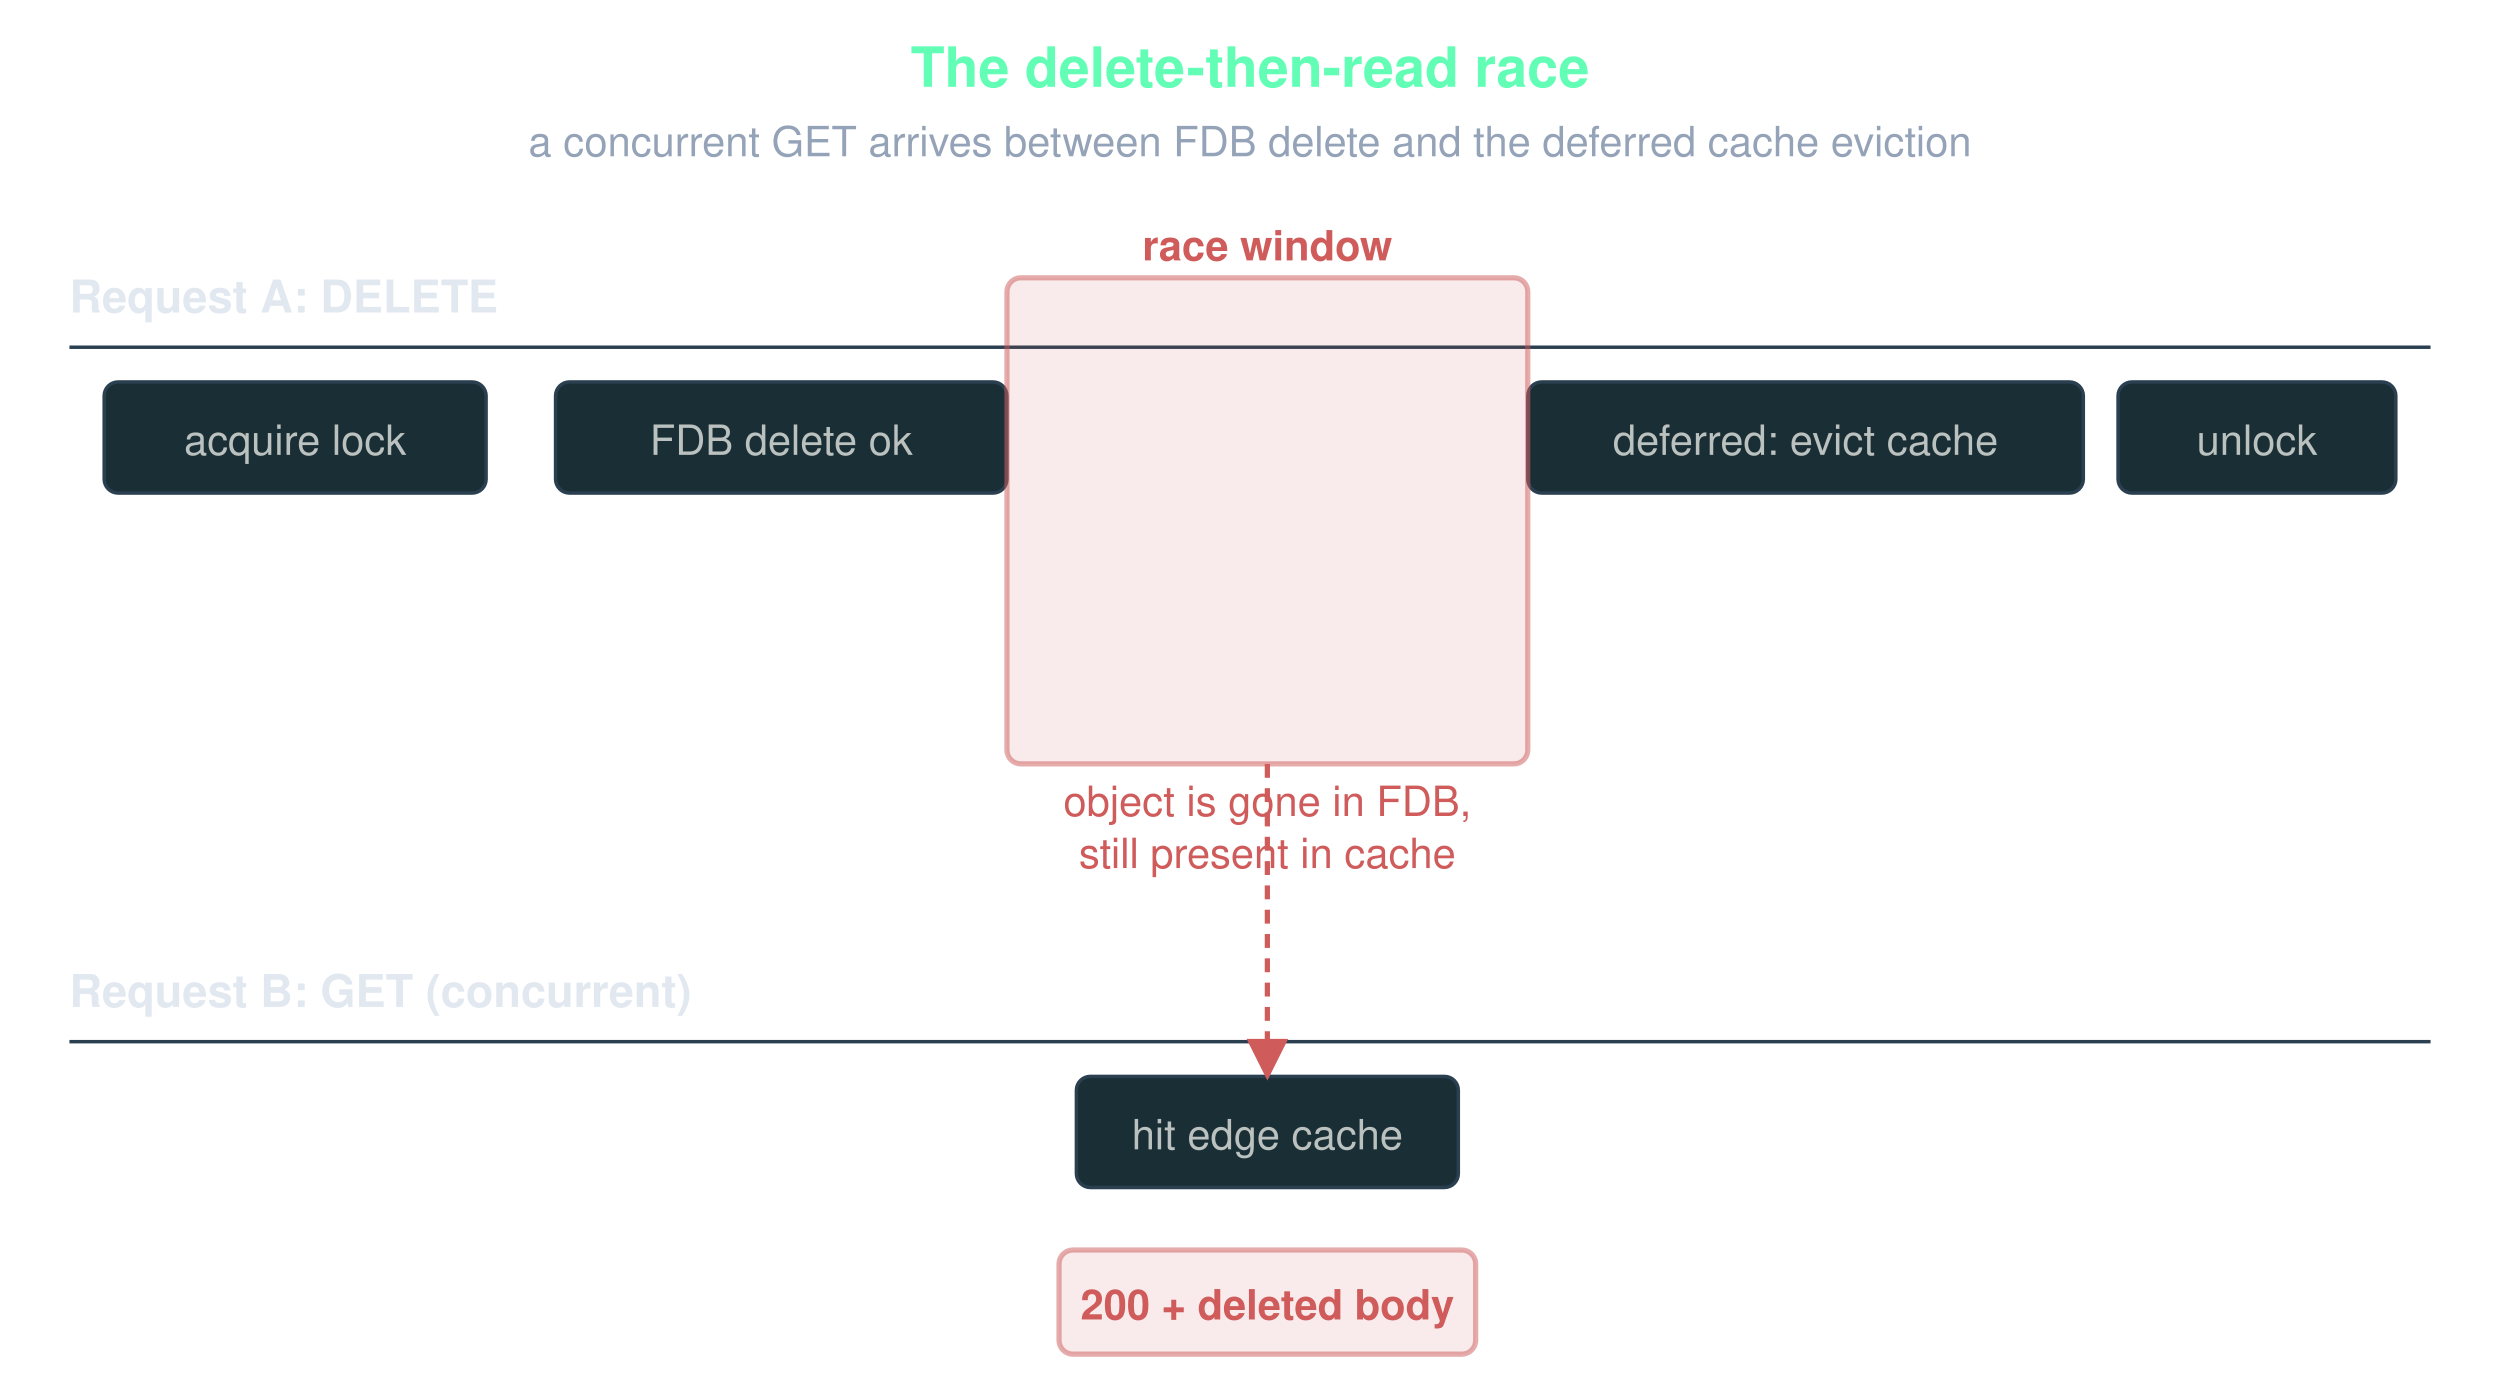
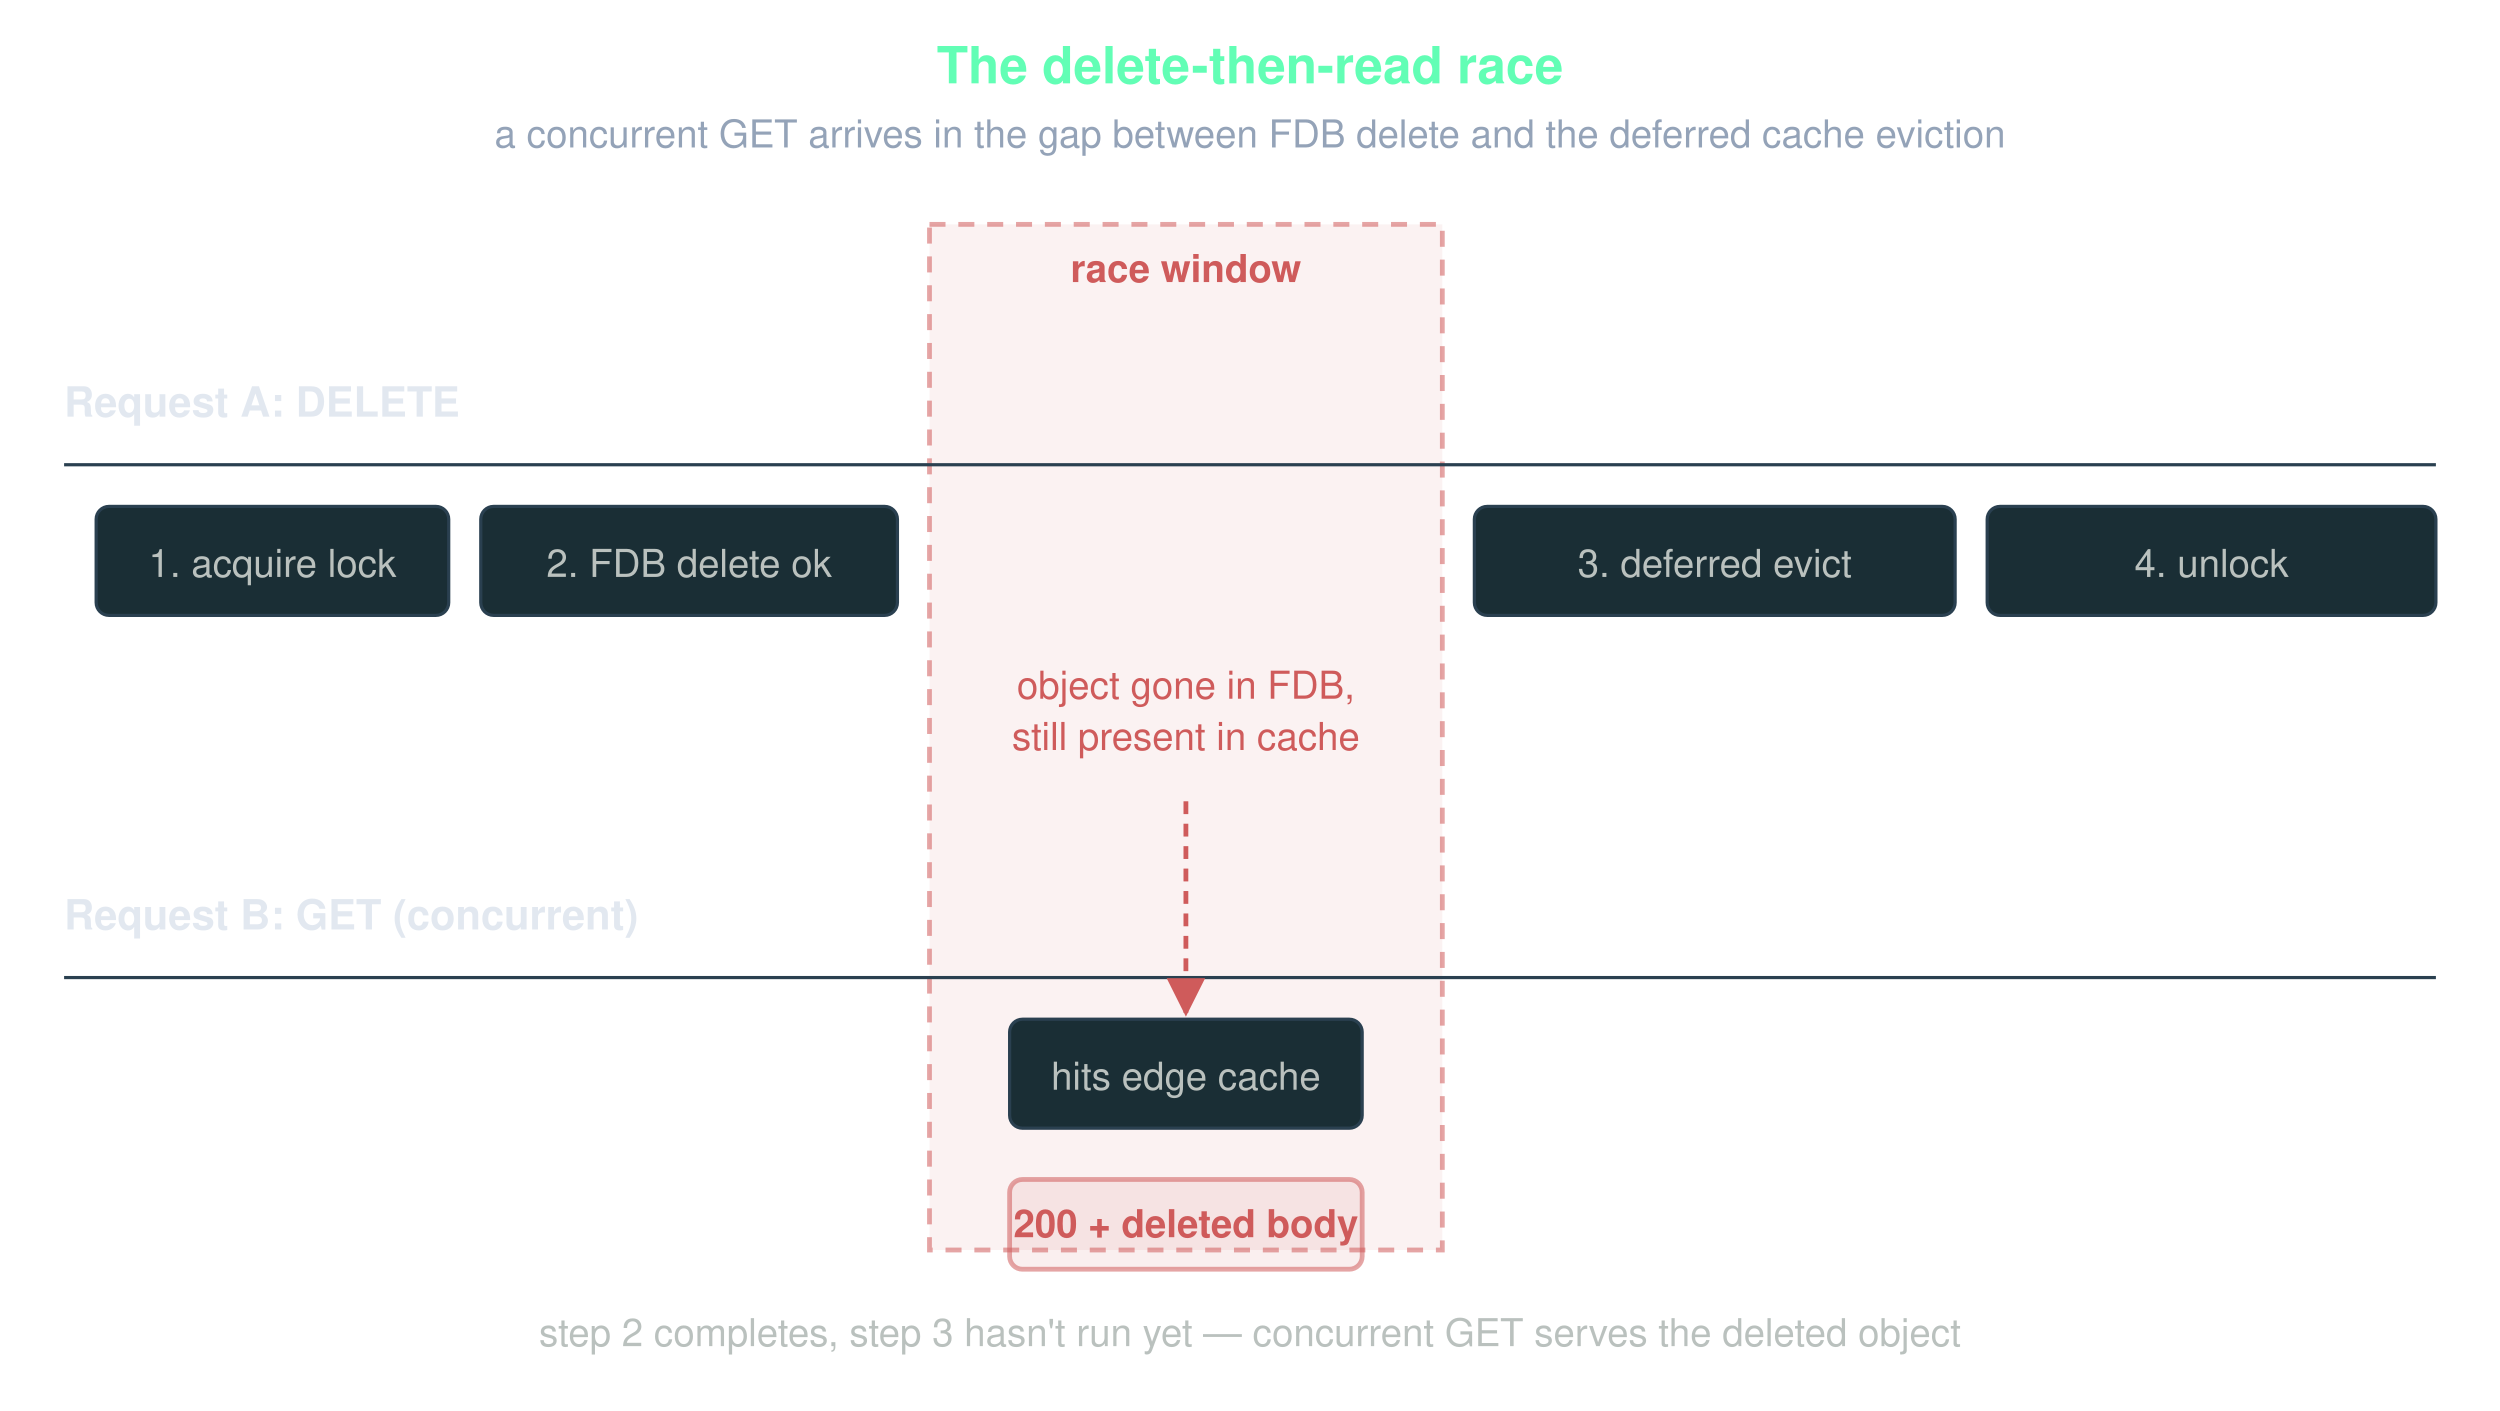
- <svg xmlns="http://www.w3.org/2000/svg" viewBox="0 0 720 400" width="720" height="400" style="background: transparent">
+ <svg xmlns="http://www.w3.org/2000/svg" viewBox="0 0 780 440" width="780" height="440" style="background: transparent">
  <style>
    text {
      font-family: "Hanken Grotesk", system-ui, -apple-system, "Segoe UI",
        Helvetica, Arial, sans-serif;
    }
    .title { font-size: 16px; fill: #62feb5; font-weight: 600; }
    .sub { font-size: 12px; fill: #94a3b8; }
    .label { font-size: 13px; fill: #e2e8f0; font-weight: 600; }
    .small { font-size: 12px; fill: #bac1be; }
    .step { rx: 4; ry: 4; fill: #1a2e35; stroke: #2a4050; stroke-width: 1; }
-     .danger { rx: 4; ry: 4; fill: rgba(207, 91, 91, 0.12); stroke: rgba(207, 91, 91, 0.5); stroke-width: 1.5; }
+     .windowFill { fill: rgba(207, 91, 91, 0.08); stroke: rgba(207, 91, 91, 0.55); stroke-width: 1.5; stroke-dasharray: 5 4; }
+     .result { rx: 4; ry: 4; fill: rgba(207, 91, 91, 0.10); stroke: rgba(207, 91, 91, 0.55); stroke-width: 1.5; }
    .coral { fill: #cf5b5b; }
  </style>
-   <text x="360" y="25" text-anchor="middle" class="title">The delete-then-read race</text>
-   <text x="360" y="45" text-anchor="middle" class="sub">a concurrent GET arrives between FDB delete and the deferred cache eviction</text>
-   <text x="20" y="90" class="label">Request A: DELETE</text>
-   <line x1="20" y1="100" x2="700" y2="100" stroke="#2a4050" stroke-width="1" />
-   <rect x="30" y="110" width="110" height="32" class="step" />
-   <text x="85" y="131" text-anchor="middle" class="small">acquire lock</text>
-   <rect x="160" y="110" width="130" height="32" class="step" />
-   <text x="225" y="131" text-anchor="middle" class="small">FDB delete ok</text>
-   <rect x="440" y="110" width="160" height="32" class="step" />
-   <text x="520" y="131" text-anchor="middle" class="small">deferred: evict cache</text>
-   <rect x="610" y="110" width="80" height="32" class="step" />
-   <text x="650" y="131" text-anchor="middle" class="small">unlock</text>
-   <rect x="290" y="80" width="150" height="140" class="danger" />
-   <text x="365" y="75" text-anchor="middle" class="small coral" font-weight="600">race window</text>
-   <text x="365" y="235" text-anchor="middle" class="small coral">object is gone in FDB,</text>
-   <text x="365" y="250" text-anchor="middle" class="small coral">still present in cache</text>
-   <text x="20" y="290" class="label">Request B: GET (concurrent)</text>
-   <line x1="20" y1="300" x2="700" y2="300" stroke="#2a4050" stroke-width="1" />
-   <rect x="310" y="310" width="110" height="32" class="step" />
-   <text x="365" y="331" text-anchor="middle" class="small">hit edge cache</text>
  <defs>
-     <marker id="arr2" viewBox="0 0 10 10" refX="9" refY="5" markerWidth="8" markerHeight="8" orient="auto-start-reverse">
+     <marker id="arrCoral" viewBox="0 0 10 10" refX="9" refY="5" markerWidth="8" markerHeight="8" orient="auto">
      <path d="M0,0 L10,5 L0,10 Z" fill="#cf5b5b" />
    </marker>
  </defs>
-   <line x1="365" y1="220" x2="365" y2="310" stroke="#cf5b5b" stroke-width="1.5" stroke-dasharray="4 3" marker-end="url(#arr2)" />
-   <rect x="305" y="360" width="120" height="30" class="danger" />
-   <text x="365" y="380" text-anchor="middle" class="small coral" font-weight="600">
-     200 + deleted body
-   </text>
+   <text x="390" y="26" text-anchor="middle" class="title">The delete-then-read race</text>
+   <text x="390" y="46" text-anchor="middle" class="sub">a concurrent GET arrives in the gap between FDB delete and the deferred cache eviction</text>
+   <rect x="290" y="70" width="160" height="320" class="windowFill" />
+   <text x="370" y="88" text-anchor="middle" class="small coral" font-weight="600">race window</text>
+   <text x="20" y="130" class="label">Request A: DELETE</text>
+   <line x1="20" y1="145" x2="760" y2="145" stroke="#2a4050" stroke-width="1" />
+   <rect x="30" y="158" width="110" height="34" class="step" />
+   <text x="85" y="180" text-anchor="middle" class="small">1. acquire lock</text>
+   <rect x="150" y="158" width="130" height="34" class="step" />
+   <text x="215" y="180" text-anchor="middle" class="small">2. FDB delete ok</text>
+   <rect x="460" y="158" width="150" height="34" class="step" />
+   <text x="535" y="180" text-anchor="middle" class="small">3. deferred evict</text>
+   <rect x="620" y="158" width="140" height="34" class="step" />
+   <text x="690" y="180" text-anchor="middle" class="small">4. unlock</text>
+   <text x="370" y="218" text-anchor="middle" class="small coral">object gone in FDB,</text>
+   <text x="370" y="234" text-anchor="middle" class="small coral">still present in cache</text>
+   <text x="20" y="290" class="label">Request B: GET (concurrent)</text>
+   <line x1="20" y1="305" x2="760" y2="305" stroke="#2a4050" stroke-width="1" />
+   <rect x="315" y="318" width="110" height="34" class="step" />
+   <text x="370" y="340" text-anchor="middle" class="small">hits edge cache</text>
+   <line x1="370" y1="250" x2="370" y2="316" stroke="#cf5b5b" stroke-width="1.5" stroke-dasharray="4 3" marker-end="url(#arrCoral)" />
+   <rect x="315" y="368" width="110" height="28" class="result" />
+   <text x="370" y="386" text-anchor="middle" class="small coral" font-weight="600">200 + deleted body</text>
+   <text x="390" y="420" text-anchor="middle" class="small">step 2 completes, step 3 hasn't run yet — concurrent GET serves the deleted object</text>
</svg>
